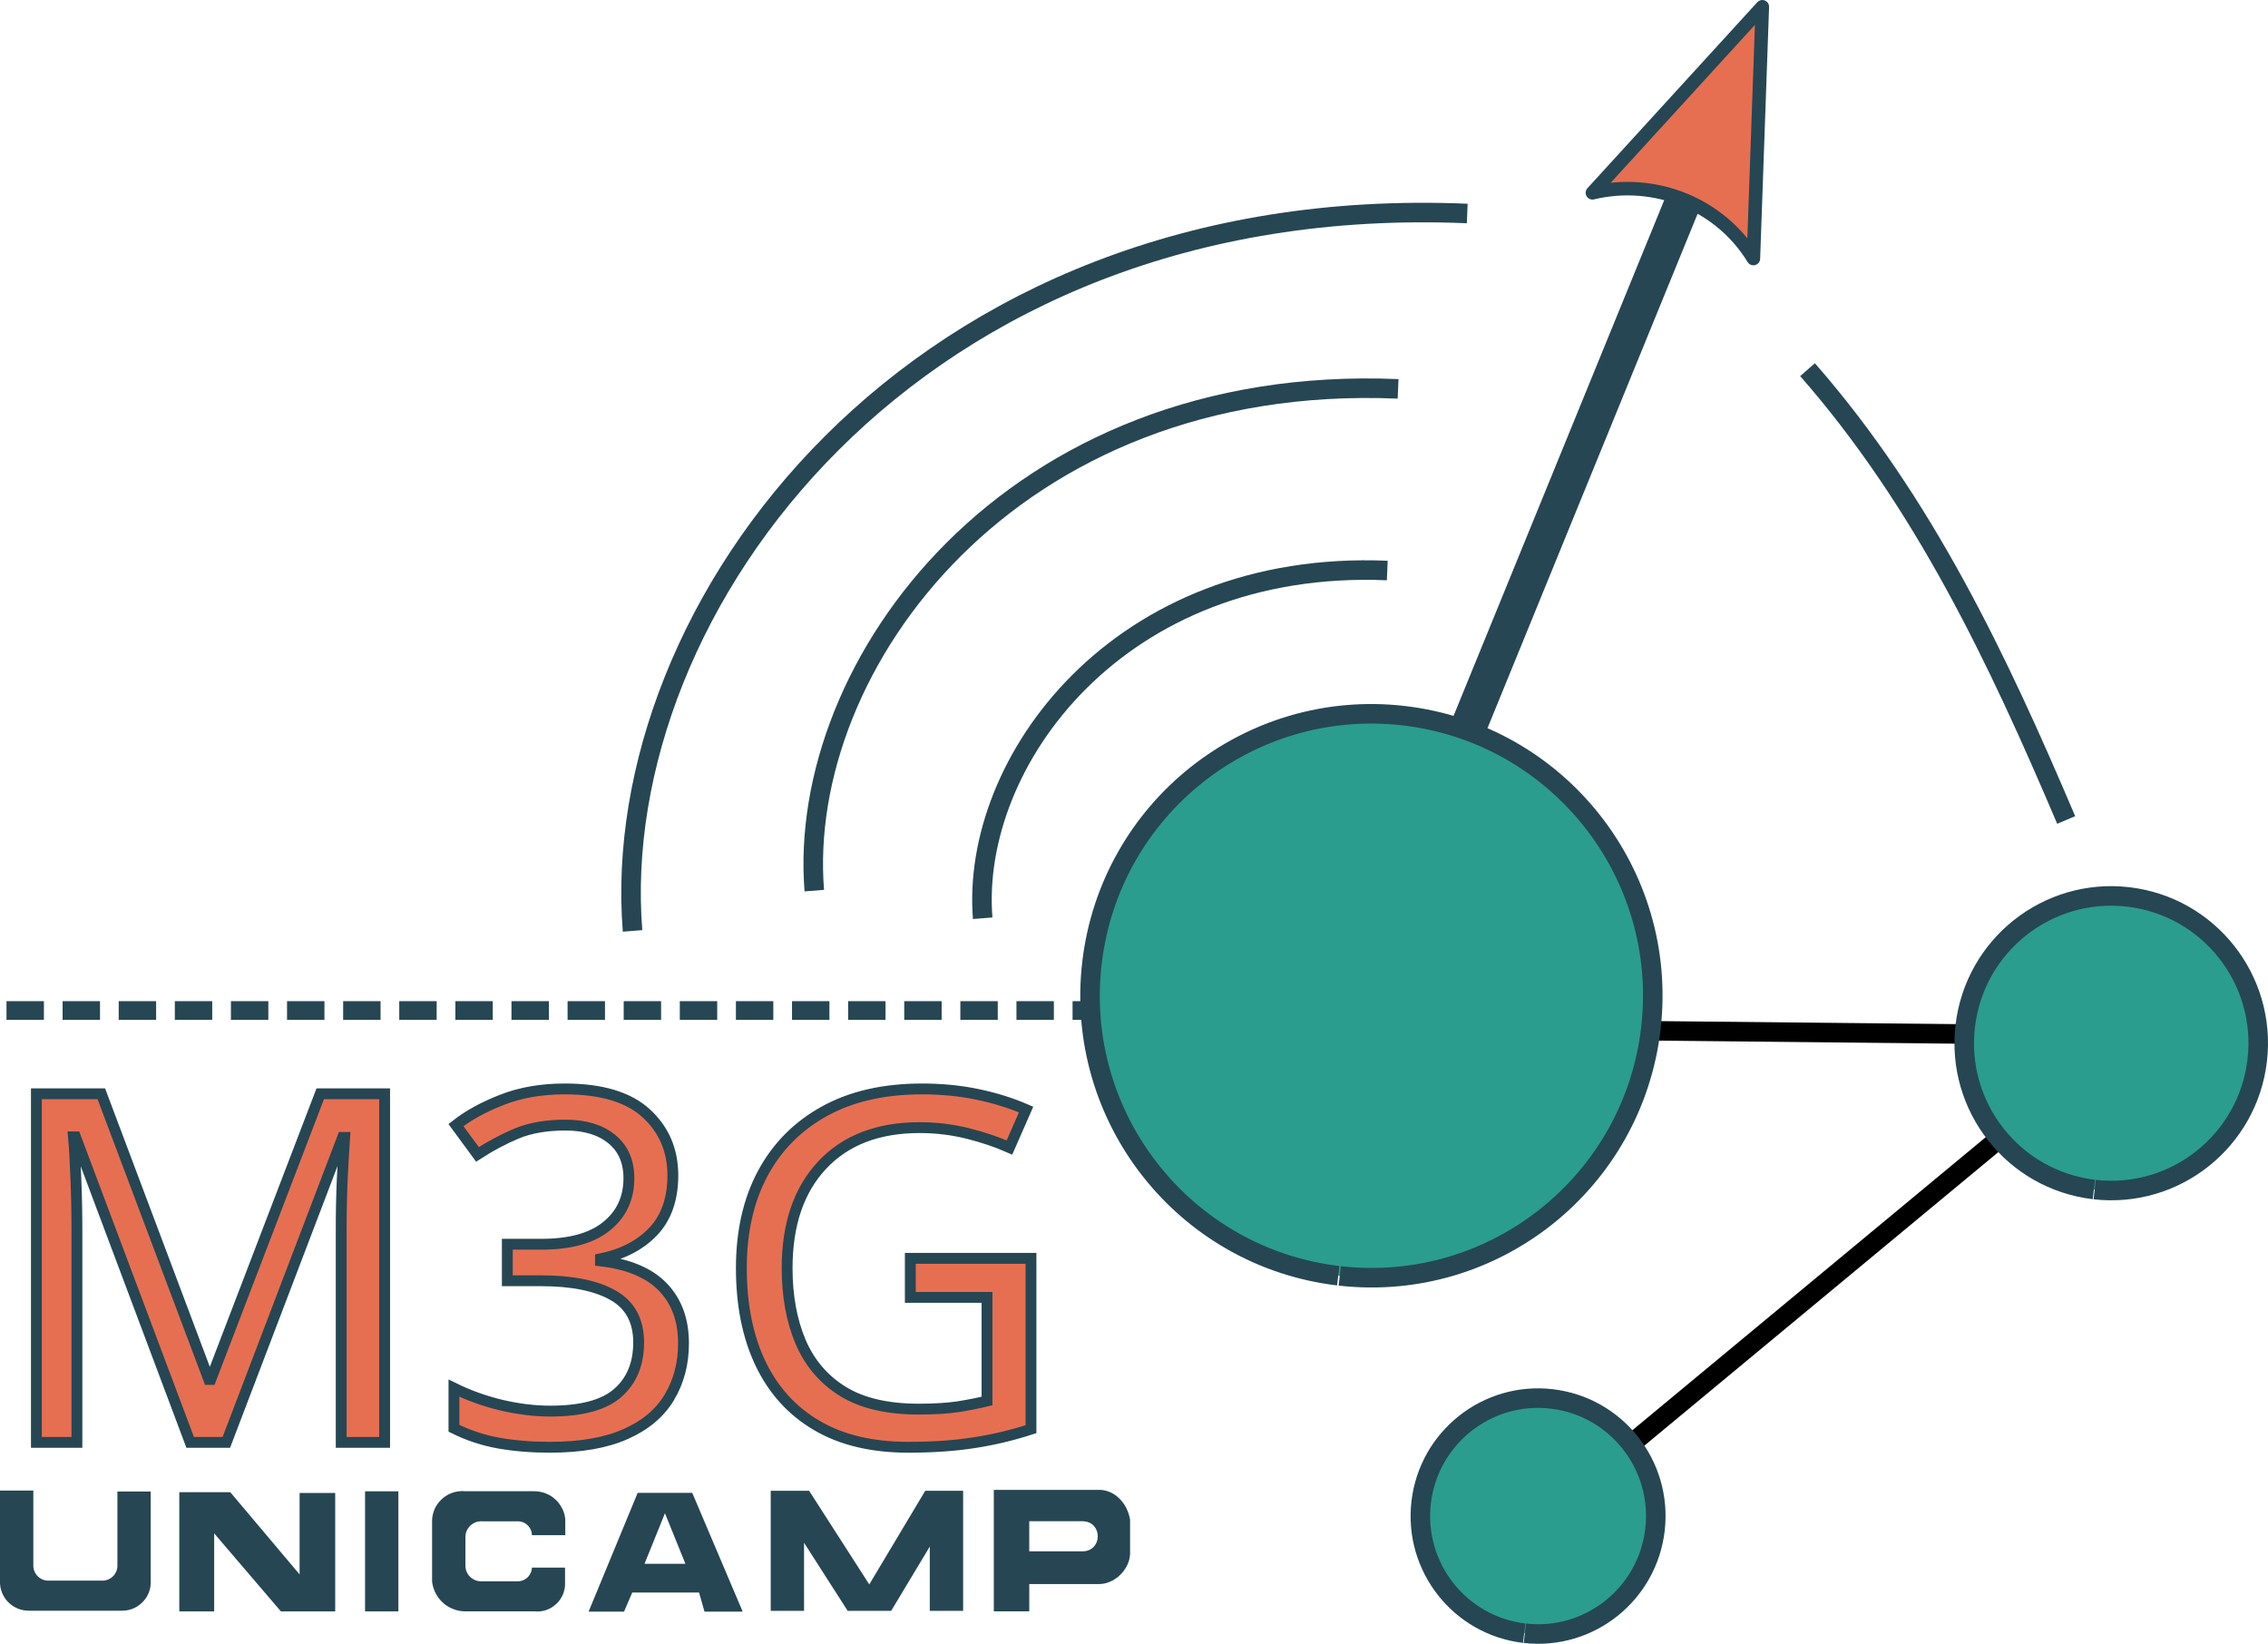
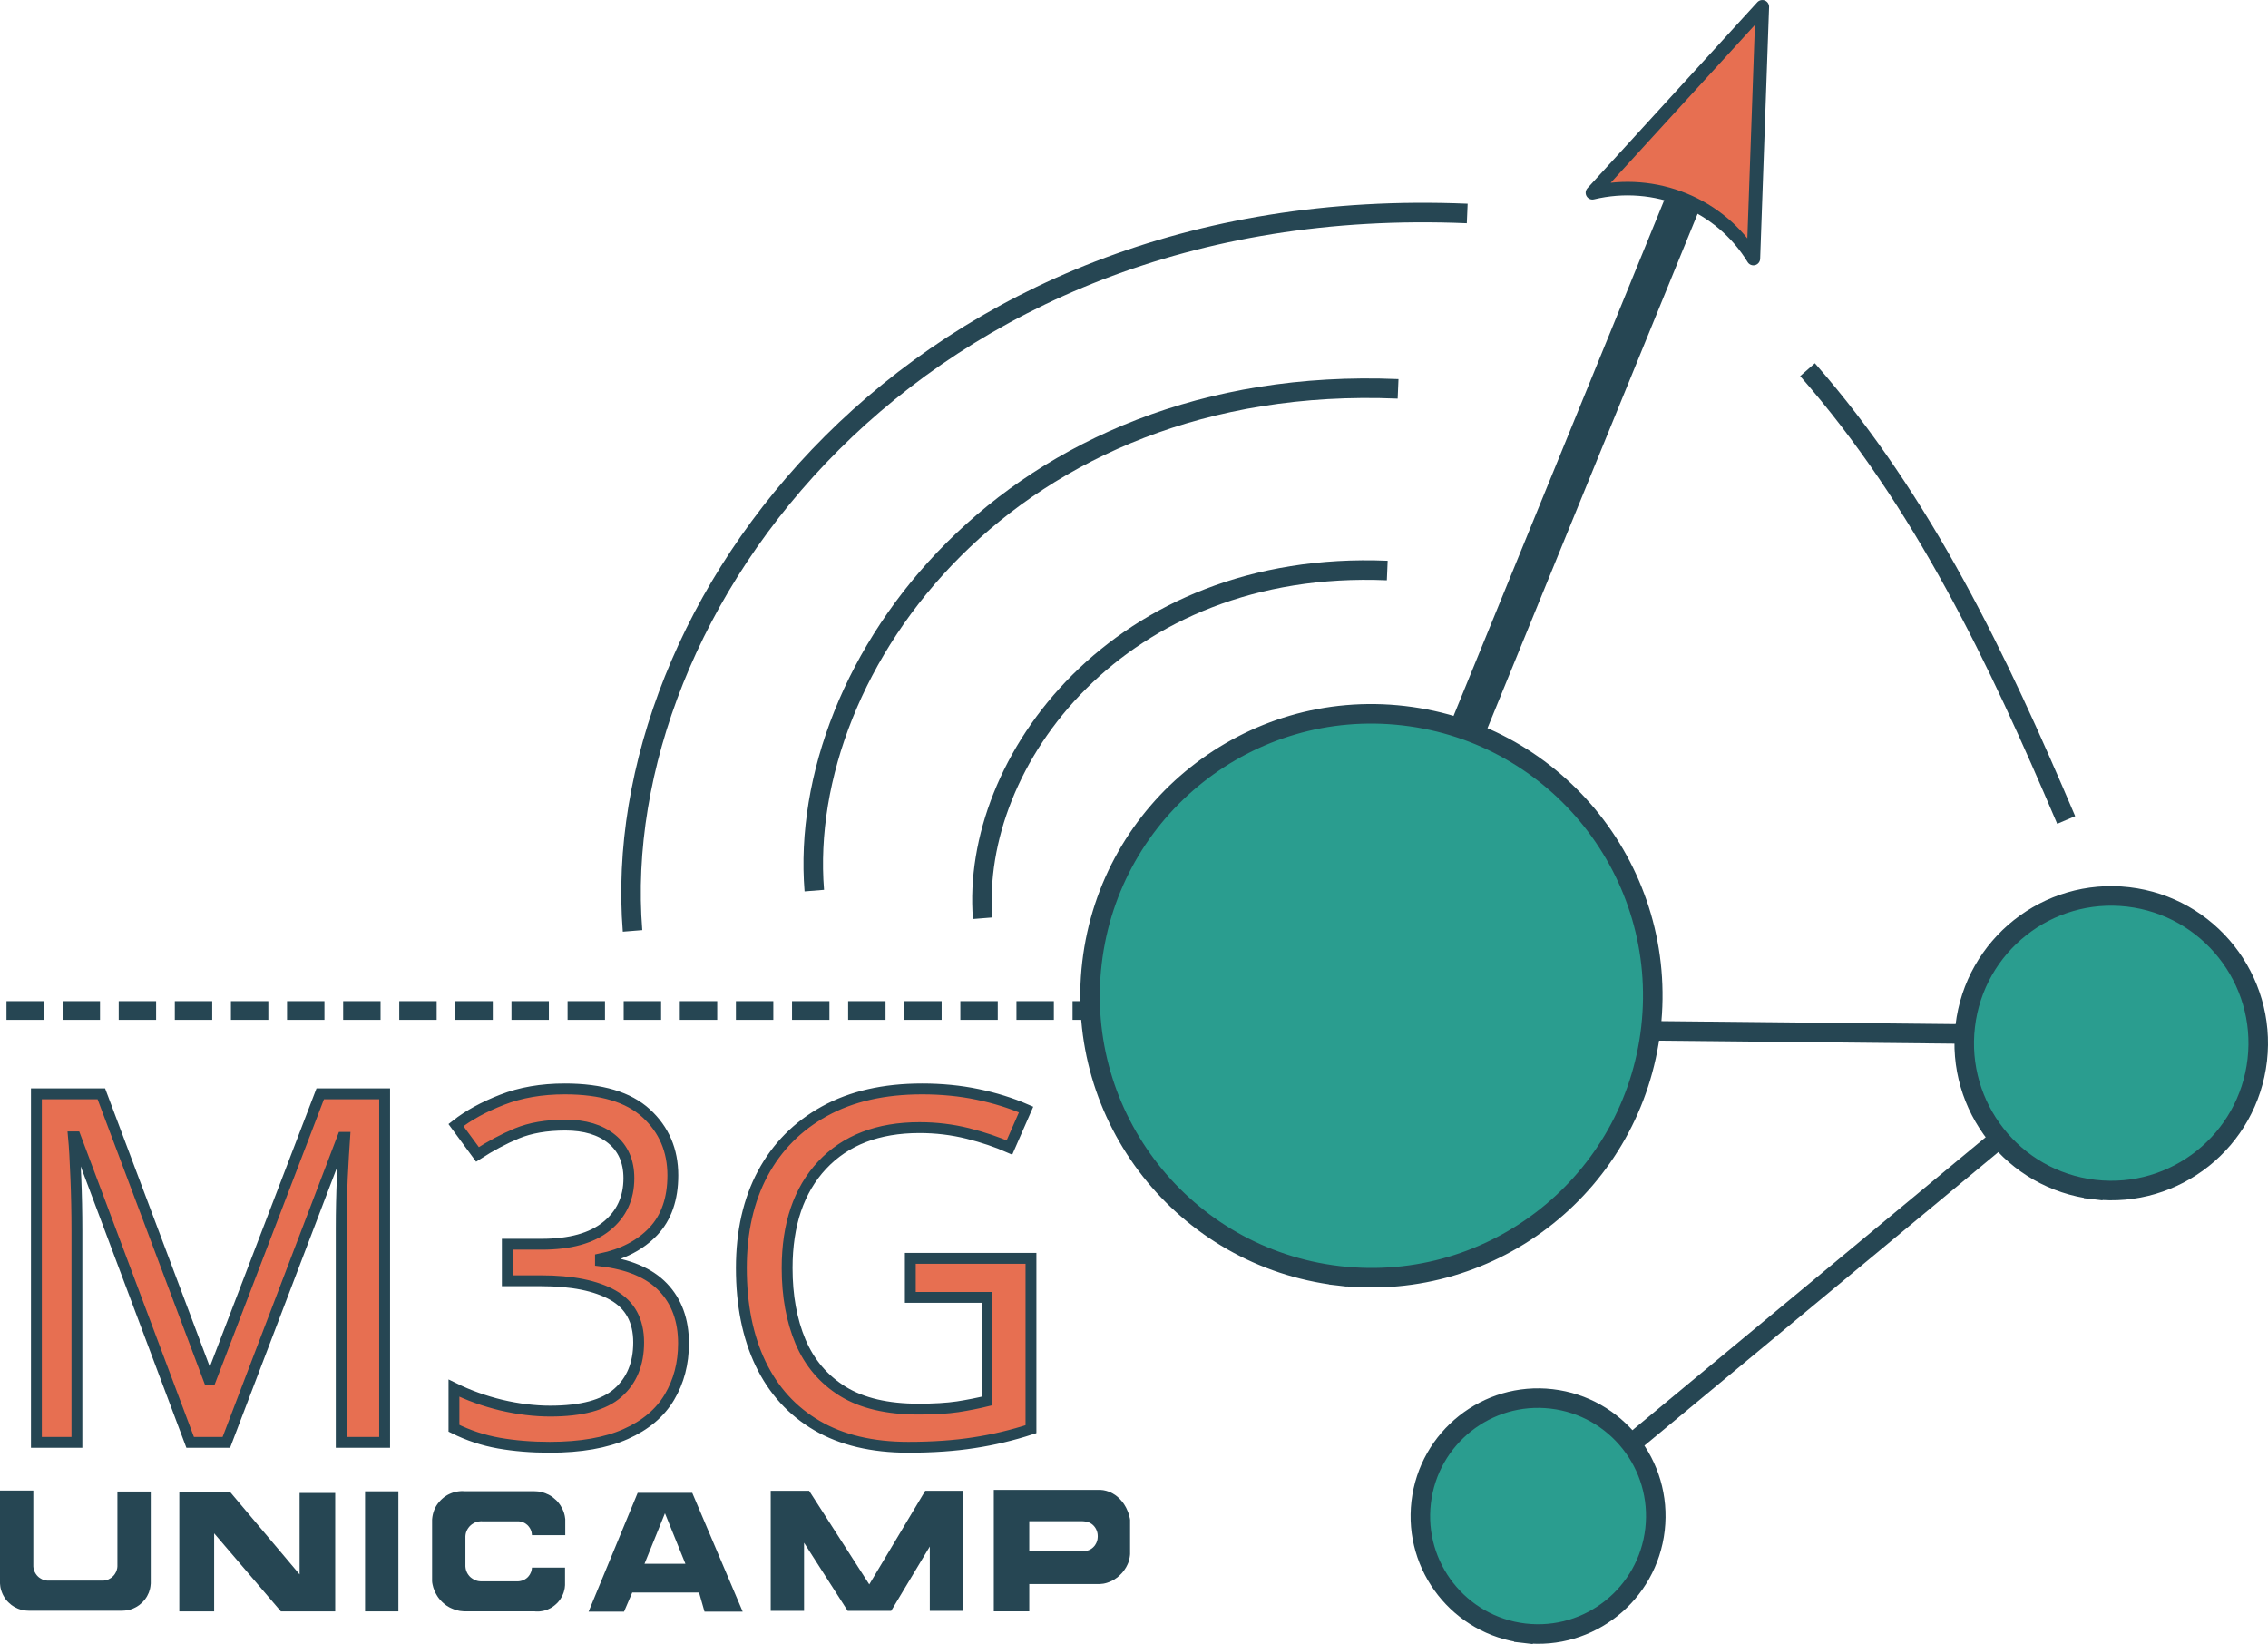
<svg xmlns="http://www.w3.org/2000/svg" width="55.305mm" height="40.08mm" viewBox="0 0 195.963 142.015" id="svg2" version="1.1">
  <defs id="defs4">
    <marker orient="auto" refY="0" refX="0" id="marker1168" style="overflow:visible">
      <path id="path1166" style="fill:#e76f51;fill-opacity:1;fill-rule:evenodd;stroke:#264653;stroke-width:0.625;stroke-linejoin:round;stroke-opacity:1" d="M 8.719,4.034 -2.207,0.016 8.719,-4.002 c -1.745,2.372 -1.735,5.617 -6e-7,8.035 z" transform="scale(-0.6)" />
    </marker>
    <marker style="overflow:visible" id="marker10575" refX="0" refY="0" orient="auto">
      <path transform="scale(-0.6)" d="M 8.719,4.034 -2.207,0.016 8.719,-4.002 c -1.745,2.372 -1.735,5.617 -6e-7,8.035 z" style="fill:#ff0000;fill-opacity:1;fill-rule:evenodd;stroke:#ff0000;stroke-width:0.625;stroke-linejoin:round;stroke-opacity:1" id="path10577" />
    </marker>
    <marker style="overflow:visible" id="marker10523" refX="0" refY="0" orient="auto">
      <path transform="scale(-0.6)" d="M 8.719,4.034 -2.207,0.016 8.719,-4.002 c -1.745,2.372 -1.735,5.617 -6e-7,8.035 z" style="fill:#ff0000;fill-opacity:1;fill-rule:evenodd;stroke:#ff0000;stroke-width:0.625;stroke-linejoin:round;stroke-opacity:1" id="path10525" />
    </marker>
    <marker orient="auto" refY="0" refX="0" id="marker9452" style="overflow:visible">
      <path id="path9454" style="fill:#000000;fill-opacity:1;fill-rule:evenodd;stroke:#000000;stroke-width:0.625;stroke-linejoin:round;stroke-opacity:1" d="M 8.719,4.034 -2.207,0.016 8.719,-4.002 c -1.745,2.372 -1.735,5.617 -6e-7,8.035 z" transform="scale(-0.6)" />
    </marker>
    <marker style="overflow:visible" id="marker8228" refX="0" refY="0" orient="auto">
      <path transform="scale(-0.6)" d="M 8.719,4.034 -2.207,0.016 8.719,-4.002 c -1.745,2.372 -1.735,5.617 -6e-7,8.035 z" style="fill:#000000;fill-opacity:1;fill-rule:evenodd;stroke:#000000;stroke-width:0.625;stroke-linejoin:round;stroke-opacity:1" id="path8230" />
    </marker>
    <marker style="overflow:visible" id="marker2774" refX="0" refY="0" orient="auto">
      <path transform="matrix(0.4,0,0,0.4,2.96,0.4)" style="fill:#000000;fill-opacity:1;fill-rule:evenodd;stroke:#000000;stroke-width:1pt;stroke-opacity:1" d="m -2.5,-1 c 0,2.76 -2.24,5 -5,5 -2.76,0 -5,-2.24 -5,-5 0,-2.76 2.24,-5 5,-5 2.76,0 5,2.24 5,5 z" id="path2772" />
    </marker>
  </defs>
  <g id="layer1" transform="translate(-298.5347,-236.0296)">
-     <g id="g1559">
-       <g id="g1535">
-         <path style="fill:none;fill-rule:evenodd;stroke:#000000;stroke-width:1.688;stroke-linecap:butt;stroke-linejoin:miter;stroke-miterlimit:4;stroke-dasharray:none;stroke-opacity:1" d="m 431.746,367.183 48.999,-40.631" id="path11674" />
-         <path style="fill:#2a9d8f;fill-opacity:1;stroke:#264653;stroke-width:1.688;stroke-linecap:butt;stroke-miterlimit:4;stroke-dasharray:none;stroke-dashoffset:0;stroke-opacity:1" id="path4848" d="m 430.23,377.129 a 10.17,10.19 0 0 1 -8.901,-11.307 10.17,10.19 0 0 1 11.273,-8.934 10.17,10.19 0 0 1 8.932,11.283 10.17,10.19 0 0 1 -11.249,8.964" />
-         <path style="fill:none;fill-rule:evenodd;stroke:#000000;stroke-width:1.688;stroke-linecap:butt;stroke-linejoin:miter;stroke-miterlimit:4;stroke-dasharray:none;stroke-opacity:1" d="m 439.694,325.07 30.887,0.316" id="path11672" />
-         <path style="fill:#e76f51;fill-opacity:1;fill-rule:evenodd;stroke:#264653;stroke-width:3.116;stroke-linecap:butt;stroke-linejoin:miter;stroke-miterlimit:4;stroke-dasharray:none;stroke-opacity:1;marker-end:url(#marker1168)" d="m 418.022,316.942 31.25,-76.496" id="path10503" />
-         <path style="fill:none;fill-rule:evenodd;stroke:#264653;stroke-width:1.616;stroke-linecap:butt;stroke-linejoin:miter;stroke-miterlimit:4;stroke-dasharray:3.232, 1.616;stroke-dashoffset:0;stroke-opacity:1" d="M 299.096,323.333 H 416.258" id="path10507" />
-         <path d="m 414.162,346.246 a 24.31,24.358 0 0 1 -21.277,-27.028 24.31,24.358 0 0 1 26.946,-21.355 24.31,24.358 0 0 1 21.35,26.97 24.31,24.358 0 0 1 -26.889,21.428" id="path10521" style="fill:#2a9d8f;fill-opacity:1;stroke:#264653;stroke-width:1.688;stroke-linecap:butt;stroke-miterlimit:4;stroke-dasharray:none;stroke-dashoffset:0;stroke-opacity:1" />
-         <path d="m 479.454,338.795 a 12.701,12.726 0 0 1 -11.116,-14.12 12.701,12.726 0 0 1 14.078,-11.157 12.701,12.726 0 0 1 11.154,14.09 12.701,12.726 0 0 1 -14.048,11.195" id="path10963" style="fill:#2a9d8f;fill-opacity:1;stroke:#264653;stroke-width:1.688;stroke-linecap:butt;stroke-miterlimit:4;stroke-dasharray:none;stroke-dashoffset:0;stroke-opacity:1" />
-         <path style="fill:none;fill-rule:evenodd;stroke:#264653;stroke-width:1.688;stroke-linecap:butt;stroke-linejoin:miter;stroke-miterlimit:4;stroke-dasharray:none;stroke-opacity:1" d="m 425.309,254.474 c -47.96,-2.024 -74.348,34.194 -72.12,61.981" id="path11660" />
-         <path id="path11666" d="m 419.334,269.625 c -33.544,-1.415 -52,23.916 -50.441,43.35" style="fill:none;fill-rule:evenodd;stroke:#264653;stroke-width:1.688;stroke-linecap:butt;stroke-linejoin:miter;stroke-miterlimit:4;stroke-dasharray:none;stroke-opacity:1" />
-         <path style="fill:none;fill-rule:evenodd;stroke:#264653;stroke-width:1.688;stroke-linecap:butt;stroke-linejoin:miter;stroke-miterlimit:4;stroke-dasharray:none;stroke-opacity:1" d="m 418.399,285.319 c -23.246,-0.981 -36.037,16.574 -34.957,30.042" id="path11668" />
-         <path style="fill:none;fill-rule:evenodd;stroke:#264653;stroke-width:1.688;stroke-linecap:butt;stroke-linejoin:miter;stroke-miterlimit:4;stroke-dasharray:none;stroke-opacity:1" d="m 454.711,267.966 c 10.051,11.48 16.456,25.047 22.35,38.906" id="path11676" />
-         <g id="g1136" transform="translate(651.4969,-54.57573)" style="fill:#264653;fill-opacity:1">
-           <polygon style="fill:#264653;fill-opacity:1;fill-rule:evenodd;stroke-width:0.625" id="polygon1122" class="fil132" points="131.228,103.219 127.132,103.219 122.098,97.334 122.098,103.219 119.469,103.219 119.469,94.231 123.315,94.231 128.543,100.431 128.543,94.289 131.228,94.289 " transform="matrix(1.145535,0,0,1.145535,-474.3259,311.5798)" />
-           <polygon style="fill:#264653;fill-opacity:1;fill-rule:evenodd;stroke-width:0.625" id="polygon1124" class="fil132" points="133.48,103.219 133.48,94.163 135.994,94.163 135.994,103.219 " transform="matrix(1.145535,0,0,1.145535,-474.3259,311.5798)" />
-           <polygon style="fill:#264653;fill-opacity:1;fill-rule:evenodd;stroke-width:0.625" id="polygon1126" class="fil132" points="138.736,95.483 138.788,95.374 138.845,95.271 138.908,95.174 138.976,95.077 139.051,94.986 139.125,94.9 139.205,94.814 139.291,94.734 139.376,94.66 139.468,94.586 139.565,94.523 139.662,94.46 139.765,94.403 139.873,94.352 139.982,94.306 140.09,94.266 140.205,94.231 140.319,94.203 140.439,94.18 140.559,94.163 140.679,94.151 140.799,94.146 140.925,94.151 141.05,94.157 146.25,94.157 146.364,94.163 146.473,94.169 146.581,94.18 146.69,94.203 146.793,94.226 146.901,94.249 147.004,94.283 147.101,94.317 147.198,94.363 147.296,94.403 147.393,94.454 147.484,94.506 147.57,94.563 147.655,94.626 147.736,94.694 147.815,94.763 147.896,94.832 147.97,94.906 148.038,94.986 148.101,95.066 148.164,95.151 148.227,95.243 148.278,95.334 148.33,95.426 148.381,95.523 148.421,95.62 148.461,95.717 148.495,95.82 148.524,95.928 148.547,96.031 148.564,96.146 148.581,96.254 148.581,97.471 146.067,97.471 146.056,97.357 146.039,97.248 146.01,97.146 145.97,97.048 145.918,96.951 145.861,96.866 145.799,96.786 145.724,96.706 145.644,96.643 145.559,96.58 145.461,96.528 145.364,96.489 145.262,96.46 145.159,96.437 145.05,96.426 144.936,96.426 142.307,96.426 142.244,96.42 142.182,96.426 142.125,96.431 142.062,96.437 142.005,96.448 141.947,96.46 141.89,96.477 141.833,96.494 141.725,96.54 141.628,96.597 141.53,96.66 141.439,96.734 141.359,96.814 141.285,96.906 141.222,96.997 141.165,97.1 141.142,97.151 141.119,97.208 141.102,97.26 141.085,97.317 141.073,97.374 141.062,97.437 141.056,97.494 141.05,97.557 141.05,99.82 141.056,99.882 141.062,99.94 141.073,100.003 141.085,100.06 141.102,100.117 141.119,100.174 141.142,100.225 141.165,100.283 141.222,100.385 141.285,100.477 141.359,100.568 141.439,100.648 141.53,100.717 141.628,100.78 141.725,100.837 141.833,100.882 141.947,100.917 142.062,100.94 142.125,100.945 142.182,100.951 142.244,100.951 142.307,100.951 144.936,100.951 145.044,100.951 145.153,100.94 145.256,100.917 145.359,100.888 145.456,100.848 145.547,100.797 145.633,100.74 145.713,100.677 145.787,100.602 145.85,100.522 145.913,100.431 145.958,100.34 146.004,100.242 146.033,100.14 146.056,100.031 146.067,99.917 148.564,99.917 148.564,101.122 148.564,101.237 148.553,101.351 148.541,101.465 148.518,101.574 148.49,101.682 148.461,101.791 148.421,101.894 148.381,101.991 148.33,102.088 148.278,102.185 148.221,102.277 148.164,102.368 148.095,102.448 148.027,102.534 147.953,102.608 147.873,102.682 147.793,102.751 147.707,102.819 147.621,102.882 147.53,102.939 147.433,102.991 147.336,103.037 147.238,103.082 147.136,103.117 147.033,103.151 146.924,103.179 146.816,103.197 146.707,103.214 146.593,103.225 146.479,103.225 146.364,103.225 146.25,103.214 141.05,103.214 140.93,103.214 140.81,103.202 140.69,103.191 140.576,103.174 140.462,103.145 140.348,103.117 140.239,103.082 140.13,103.042 140.022,102.997 139.919,102.951 139.816,102.899 139.719,102.837 139.622,102.779 139.53,102.711 139.445,102.642 139.359,102.568 139.273,102.488 139.199,102.408 139.119,102.322 139.051,102.237 138.982,102.145 138.919,102.048 138.862,101.951 138.805,101.848 138.753,101.745 138.708,101.637 138.668,101.528 138.628,101.42 138.599,101.305 138.571,101.191 138.548,101.071 138.536,100.951 138.536,96.426 138.536,96.3 138.548,96.174 138.565,96.054 138.588,95.934 138.616,95.82 138.651,95.706 138.69,95.591 " transform="matrix(1.145535,0,0,1.145535,-474.3259,311.5798)" />
-           <path style="fill:#264653;fill-opacity:1;fill-rule:evenodd;stroke-width:1" id="path1128" class="fil132" d="m -298.335,428.192 -0.707,1.649 h -3.063 l 4.241,-10.263 h 4.713 l 4.359,10.263 h -3.299 l -0.471,-1.649 z m 4.595,-2.481 h -3.535 l 1.767,-4.366 z" />
-           <polygon style="fill:#264653;fill-opacity:1;fill-rule:evenodd;stroke-width:0.625" id="polygon1130" class="fil132" points="173.162,103.179 169.882,103.179 166.591,98.043 166.591,103.179 164.077,103.179 164.077,94.123 166.974,94.123 171.511,101.185 175.733,94.123 178.59,94.123 178.59,103.179 176.076,103.179 176.076,98.328 " transform="matrix(1.145535,0,0,1.145535,-474.3259,311.5798)" />
-           <path style="fill:#264653;fill-opacity:1;fill-rule:evenodd;stroke-width:1" id="path1132" class="fil132" d="m -267.094,429.821 v -10.499 h 9.065 0.138 l 0.124,0.013 0.131,0.013 0.124,0.026 0.118,0.026 0.124,0.039 0.118,0.039 0.111,0.046 0.111,0.052 0.111,0.059 0.105,0.065 0.105,0.065 0.098,0.072 0.098,0.079 0.092,0.085 0.092,0.085 0.085,0.092 0.085,0.092 0.079,0.098 0.079,0.105 0.072,0.105 0.066,0.111 0.065,0.111 0.059,0.111 0.052,0.118 0.052,0.118 0.052,0.124 0.039,0.124 0.039,0.131 0.033,0.124 0.033,0.131 0.02,0.131 v 2.834 0.131 l -0.013,0.131 -0.019,0.131 -0.026,0.131 -0.026,0.124 -0.039,0.131 -0.046,0.124 -0.052,0.118 -0.059,0.118 -0.059,0.118 -0.072,0.111 -0.072,0.111 -0.079,0.111 -0.079,0.098 -0.091,0.105 -0.092,0.092 -0.092,0.092 -0.105,0.092 -0.098,0.085 -0.111,0.072 -0.111,0.079 -0.111,0.065 -0.118,0.065 -0.118,0.052 -0.118,0.052 -0.124,0.046 -0.124,0.039 -0.131,0.033 -0.124,0.026 -0.131,0.013 -0.131,0.013 -0.138,0.006 h -6.002 v 2.356 h -3.063 z m 3.063,-5.191 v -2.599 h 4.588 l 0.164,0.013 0.151,0.02 0.137,0.033 0.131,0.046 0.118,0.059 0.111,0.072 0.098,0.079 0.085,0.085 0.079,0.098 0.066,0.098 0.059,0.111 0.046,0.111 0.039,0.118 0.026,0.118 0.013,0.118 0.006,0.124 -0.006,0.118 -0.013,0.124 -0.026,0.118 -0.039,0.118 -0.046,0.111 -0.059,0.105 -0.066,0.105 -0.079,0.092 -0.085,0.085 -0.098,0.079 -0.111,0.072 -0.118,0.059 -0.131,0.046 -0.137,0.039 -0.151,0.02 -0.164,0.006 h -4.588 z" />
-           <polygon style="fill:#264653;fill-opacity:1;fill-rule:evenodd;stroke-width:0.625" id="polygon1134" class="fil132" points="114.75,100.105 114.715,100.208 114.664,100.305 114.607,100.402 114.544,100.488 114.47,100.568 114.39,100.643 114.304,100.705 114.207,100.762 114.11,100.814 114.007,100.848 113.898,100.877 113.841,100.888 113.784,100.894 113.727,100.9 113.67,100.9 109.59,100.9 109.533,100.9 109.476,100.894 109.419,100.888 109.362,100.877 109.253,100.848 109.15,100.814 109.053,100.762 108.956,100.705 108.87,100.643 108.79,100.568 108.716,100.488 108.653,100.402 108.596,100.305 108.545,100.208 108.51,100.105 108.482,99.997 108.47,99.94 108.465,99.882 108.459,99.825 108.459,99.768 108.459,94.106 105.945,94.106 105.945,101.002 105.945,101.111 105.956,101.225 105.968,101.334 105.985,101.437 106.013,101.545 106.042,101.648 106.076,101.745 106.116,101.848 106.156,101.939 106.208,102.037 106.259,102.128 106.316,102.214 106.373,102.299 106.436,102.379 106.505,102.459 106.579,102.534 106.653,102.602 106.733,102.671 106.813,102.739 106.899,102.796 106.985,102.854 107.076,102.905 107.173,102.951 107.265,102.997 107.362,103.037 107.465,103.071 107.567,103.099 107.67,103.122 107.779,103.139 107.887,103.156 107.996,103.162 108.105,103.168 115.155,103.168 115.27,103.162 115.378,103.156 115.487,103.139 115.595,103.122 115.698,103.099 115.801,103.071 115.904,103.037 116.001,102.997 116.098,102.951 116.19,102.905 116.281,102.854 116.367,102.796 116.452,102.739 116.532,102.671 116.612,102.602 116.687,102.534 116.755,102.459 116.824,102.379 116.892,102.299 116.95,102.214 117.007,102.128 117.058,102.037 117.104,101.939 117.15,101.848 117.19,101.745 117.218,101.648 117.252,101.545 117.275,101.437 117.292,101.334 117.304,101.225 117.315,101.111 117.315,101.002 117.315,94.18 114.801,94.18 114.801,99.768 114.801,99.825 114.795,99.882 114.79,99.94 114.778,99.997 " transform="matrix(1.145535,0,0,1.145535,-474.3259,311.5798)" />
-         </g>
-         <text transform="scale(1.000336,0.9996642)" id="text1160" y="360.763" x="297.483" style="font-style:normal;font-variant:normal;font-weight:normal;font-stretch:normal;font-size:42.193px;line-height:1.25;font-family:sans-serif;-inkscape-font-specification:sans-serif;font-variant-ligatures:normal;font-variant-caps:normal;font-variant-numeric:normal;text-align:start;letter-spacing:0px;word-spacing:0px;writing-mode:lr-tb;text-anchor:start;fill:#e76f51;fill-opacity:1;stroke:#264653;stroke-width:0.937;stroke-opacity:1" xml:space="preserve">
-           <tspan style="fill:#e76f51;fill-opacity:1;stroke:#264653;stroke-width:0.937;stroke-opacity:1" y="360.763" x="297.483" id="tspan1158">M3G</tspan>
-         </text>
-       </g>
-     </g>
+     <path style="fill:none;fill-rule:evenodd;stroke:#264653;stroke-width:1.688;stroke-linecap:butt;stroke-linejoin:miter;stroke-miterlimit:4;stroke-dasharray:none;stroke-opacity:1" d="m 431.746,367.183 48.999,-40.631" id="path11674" />
+     <path style="fill:#2a9d8f;fill-opacity:1;stroke:#264653;stroke-width:1.688;stroke-linecap:square;stroke-miterlimit:4;stroke-dasharray:none;stroke-dashoffset:0;stroke-opacity:1" id="path4848" d="m 430.23,377.129 a 10.17,10.19 0 0 1 -8.901,-11.307 10.17,10.19 0 0 1 11.273,-8.934 10.17,10.19 0 0 1 8.932,11.283 10.17,10.19 0 0 1 -11.249,8.964" />
+     <path style="fill:none;fill-rule:evenodd;stroke:#264653;stroke-width:1.688;stroke-linecap:butt;stroke-linejoin:miter;stroke-miterlimit:4;stroke-dasharray:none;stroke-opacity:1" d="m 439.694,325.07 30.887,0.316" id="path11672" />
+     <path style="fill:#e76f51;fill-opacity:1;fill-rule:evenodd;stroke:#264653;stroke-width:3.116;stroke-linecap:butt;stroke-linejoin:miter;stroke-miterlimit:4;stroke-dasharray:none;stroke-opacity:1;marker-end:url(#marker1168)" d="m 418.022,316.942 31.25,-76.496" id="path10503" />
+     <path style="fill:none;fill-rule:evenodd;stroke:#264653;stroke-width:1.616;stroke-linecap:butt;stroke-linejoin:miter;stroke-miterlimit:4;stroke-dasharray:3.232, 1.616;stroke-dashoffset:0;stroke-opacity:1" d="M 299.096,323.333 H 416.258" id="path10507" />
+     <path d="m 414.162,346.246 a 24.31,24.358 0 0 1 -21.277,-27.028 24.31,24.358 0 0 1 26.946,-21.355 24.31,24.358 0 0 1 21.35,26.97 24.31,24.358 0 0 1 -26.889,21.428" id="path10521" style="fill:#2a9d8f;fill-opacity:1;stroke:#264653;stroke-width:1.688;stroke-linecap:square;stroke-miterlimit:4;stroke-dasharray:none;stroke-dashoffset:0;stroke-opacity:1" />
+     <path d="m 479.454,338.795 a 12.701,12.726 0 0 1 -11.116,-14.12 12.701,12.726 0 0 1 14.078,-11.157 12.701,12.726 0 0 1 11.154,14.09 12.701,12.726 0 0 1 -14.048,11.195" id="path10963" style="fill:#2a9d8f;fill-opacity:1;stroke:#264653;stroke-width:1.688;stroke-linecap:square;stroke-miterlimit:4;stroke-dasharray:none;stroke-dashoffset:0;stroke-opacity:1" />
+     <path style="fill:none;fill-rule:evenodd;stroke:#264653;stroke-width:1.688;stroke-linecap:butt;stroke-linejoin:miter;stroke-miterlimit:4;stroke-dasharray:none;stroke-opacity:1" d="m 425.309,254.474 c -47.96,-2.024 -74.348,34.194 -72.12,61.981" id="path11660" />
+     <path id="path11666" d="m 419.334,269.625 c -33.544,-1.415 -52,23.916 -50.441,43.35" style="fill:none;fill-rule:evenodd;stroke:#264653;stroke-width:1.688;stroke-linecap:butt;stroke-linejoin:miter;stroke-miterlimit:4;stroke-dasharray:none;stroke-opacity:1" />
+     <path style="fill:none;fill-rule:evenodd;stroke:#264653;stroke-width:1.688;stroke-linecap:butt;stroke-linejoin:miter;stroke-miterlimit:4;stroke-dasharray:none;stroke-opacity:1" d="m 418.399,285.319 c -23.246,-0.981 -36.037,16.574 -34.957,30.042" id="path11668" />
+     <path style="fill:none;fill-rule:evenodd;stroke:#264653;stroke-width:1.688;stroke-linecap:butt;stroke-linejoin:miter;stroke-miterlimit:4;stroke-dasharray:none;stroke-opacity:1" d="m 454.711,267.966 c 10.051,11.48 16.456,25.047 22.35,38.906" id="path11676" />
+     <polygon style="fill:#264653;fill-opacity:1;fill-rule:evenodd;stroke-width:0.625" id="polygon1122" class="fil132" points="123.315,94.231 128.543,100.431 128.543,94.289 131.228,94.289 131.228,103.219 127.132,103.219 122.098,97.334 122.098,103.219 119.469,103.219 119.469,94.231 " transform="matrix(1.145535,0,0,1.145535,177.171,257.0041)" />
+     <polygon style="fill:#264653;fill-opacity:1;fill-rule:evenodd;stroke-width:0.625" id="polygon1124" class="fil132" points="135.994,94.163 135.994,103.219 133.48,103.219 133.48,94.163 " transform="matrix(1.145535,0,0,1.145535,177.171,257.0041)" />
+     <polygon style="fill:#264653;fill-opacity:1;fill-rule:evenodd;stroke-width:0.625" id="polygon1126" class="fil132" points="139.125,94.9 139.205,94.814 139.291,94.734 139.376,94.66 139.468,94.586 139.565,94.523 139.662,94.46 139.765,94.403 139.873,94.352 139.982,94.306 140.09,94.266 140.205,94.231 140.319,94.203 140.439,94.18 140.559,94.163 140.679,94.151 140.799,94.146 140.925,94.151 141.05,94.157 146.25,94.157 146.364,94.163 146.473,94.169 146.581,94.18 146.69,94.203 146.793,94.226 146.901,94.249 147.004,94.283 147.101,94.317 147.198,94.363 147.296,94.403 147.393,94.454 147.484,94.506 147.57,94.563 147.655,94.626 147.736,94.694 147.815,94.763 147.896,94.832 147.97,94.906 148.038,94.986 148.101,95.066 148.164,95.151 148.227,95.243 148.278,95.334 148.33,95.426 148.381,95.523 148.421,95.62 148.461,95.717 148.495,95.82 148.524,95.928 148.547,96.031 148.564,96.146 148.581,96.254 148.581,97.471 146.067,97.471 146.056,97.357 146.039,97.248 146.01,97.146 145.97,97.048 145.918,96.951 145.861,96.866 145.799,96.786 145.724,96.706 145.644,96.643 145.559,96.58 145.461,96.528 145.364,96.489 145.262,96.46 145.159,96.437 145.05,96.426 144.936,96.426 142.307,96.426 142.244,96.42 142.182,96.426 142.125,96.431 142.062,96.437 142.005,96.448 141.947,96.46 141.89,96.477 141.833,96.494 141.725,96.54 141.628,96.597 141.53,96.66 141.439,96.734 141.359,96.814 141.285,96.906 141.222,96.997 141.165,97.1 141.142,97.151 141.119,97.208 141.102,97.26 141.085,97.317 141.073,97.374 141.062,97.437 141.056,97.494 141.05,97.557 141.05,99.82 141.056,99.882 141.062,99.94 141.073,100.003 141.085,100.06 141.102,100.117 141.119,100.174 141.142,100.225 141.165,100.283 141.222,100.385 141.285,100.477 141.359,100.568 141.439,100.648 141.53,100.717 141.628,100.78 141.725,100.837 141.833,100.882 141.947,100.917 142.062,100.94 142.125,100.945 142.182,100.951 142.244,100.951 142.307,100.951 144.936,100.951 145.044,100.951 145.153,100.94 145.256,100.917 145.359,100.888 145.456,100.848 145.547,100.797 145.633,100.74 145.713,100.677 145.787,100.602 145.85,100.522 145.913,100.431 145.958,100.34 146.004,100.242 146.033,100.14 146.056,100.031 146.067,99.917 148.564,99.917 148.564,101.122 148.564,101.237 148.553,101.351 148.541,101.465 148.518,101.574 148.49,101.682 148.461,101.791 148.421,101.894 148.381,101.991 148.33,102.088 148.278,102.185 148.221,102.277 148.164,102.368 148.095,102.448 148.027,102.534 147.953,102.608 147.873,102.682 147.793,102.751 147.707,102.819 147.621,102.882 147.53,102.939 147.433,102.991 147.336,103.037 147.238,103.082 147.136,103.117 147.033,103.151 146.924,103.179 146.816,103.197 146.707,103.214 146.593,103.225 146.479,103.225 146.364,103.225 146.25,103.214 141.05,103.214 140.93,103.214 140.81,103.202 140.69,103.191 140.576,103.174 140.462,103.145 140.348,103.117 140.239,103.082 140.13,103.042 140.022,102.997 139.919,102.951 139.816,102.899 139.719,102.837 139.622,102.779 139.53,102.711 139.445,102.642 139.359,102.568 139.273,102.488 139.199,102.408 139.119,102.322 139.051,102.237 138.982,102.145 138.919,102.048 138.862,101.951 138.805,101.848 138.753,101.745 138.708,101.637 138.668,101.528 138.628,101.42 138.599,101.305 138.571,101.191 138.548,101.071 138.536,100.951 138.536,96.426 138.536,96.3 138.548,96.174 138.565,96.054 138.588,95.934 138.616,95.82 138.651,95.706 138.69,95.591 138.736,95.483 138.788,95.374 138.845,95.271 138.908,95.174 138.976,95.077 139.051,94.986 " transform="matrix(1.145535,0,0,1.145535,177.171,257.0041)" />
+     <path style="fill:#264653;fill-opacity:1;fill-rule:evenodd;stroke-width:1" id="path1128" class="fil132" d="m 353.162,373.616 -0.707,1.649 h -3.063 l 4.241,-10.263 h 4.713 l 4.359,10.263 h -3.299 l -0.471,-1.649 z m 4.595,-2.481 h -3.535 l 1.767,-4.366 z" />
+     <polygon style="fill:#264653;fill-opacity:1;fill-rule:evenodd;stroke-width:0.625" id="polygon1130" class="fil132" points="166.974,94.123 171.511,101.185 175.733,94.123 178.59,94.123 178.59,103.179 176.076,103.179 176.076,98.328 173.162,103.179 169.882,103.179 166.591,98.043 166.591,103.179 164.077,103.179 164.077,94.123 " transform="matrix(1.145535,0,0,1.145535,177.171,257.0041)" />
+     <path style="fill:#264653;fill-opacity:1;fill-rule:evenodd;stroke-width:1" id="path1132" class="fil132" d="m 384.403,375.245 v -10.499 h 9.065 0.138 l 0.124,0.013 0.131,0.013 0.124,0.026 0.118,0.026 0.124,0.039 0.118,0.039 0.111,0.046 0.111,0.052 0.111,0.059 0.105,0.065 0.105,0.065 0.098,0.072 0.098,0.079 0.092,0.085 0.092,0.085 0.085,0.092 0.085,0.092 0.079,0.098 0.079,0.105 0.072,0.105 0.066,0.111 0.065,0.111 0.059,0.111 0.052,0.118 0.052,0.118 0.052,0.124 0.039,0.124 0.039,0.131 0.033,0.124 0.033,0.131 0.02,0.131 v 2.834 0.131 l -0.013,0.131 -0.019,0.131 -0.026,0.131 -0.026,0.124 -0.039,0.131 -0.046,0.124 -0.052,0.118 -0.059,0.118 -0.059,0.118 -0.072,0.111 -0.072,0.111 -0.079,0.111 -0.079,0.098 -0.091,0.105 -0.092,0.092 -0.092,0.092 -0.105,0.092 -0.098,0.085 -0.111,0.072 -0.111,0.079 -0.111,0.065 -0.118,0.065 -0.118,0.052 -0.118,0.052 -0.124,0.046 -0.124,0.039 -0.131,0.033 -0.124,0.026 -0.131,0.013 -0.131,0.013 -0.138,0.006 h -6.002 v 2.356 h -3.063 z m 3.063,-5.191 v -2.599 h 4.588 l 0.164,0.013 0.151,0.02 0.137,0.033 0.131,0.046 0.118,0.059 0.111,0.072 0.098,0.079 0.085,0.085 0.079,0.098 0.066,0.098 0.059,0.111 0.046,0.111 0.039,0.118 0.026,0.118 0.013,0.118 0.006,0.124 -0.006,0.118 -0.013,0.124 -0.026,0.118 -0.039,0.118 -0.046,0.111 -0.059,0.105 -0.066,0.105 -0.079,0.092 -0.085,0.085 -0.098,0.079 -0.111,0.072 -0.118,0.059 -0.131,0.046 -0.137,0.039 -0.151,0.02 -0.164,0.006 h -4.588 z" />
+     <polygon style="fill:#264653;fill-opacity:1;fill-rule:evenodd;stroke-width:0.625" id="polygon1134" class="fil132" points="114.39,100.643 114.304,100.705 114.207,100.762 114.11,100.814 114.007,100.848 113.898,100.877 113.841,100.888 113.784,100.894 113.727,100.9 113.67,100.9 109.59,100.9 109.533,100.9 109.476,100.894 109.419,100.888 109.362,100.877 109.253,100.848 109.15,100.814 109.053,100.762 108.956,100.705 108.87,100.643 108.79,100.568 108.716,100.488 108.653,100.402 108.596,100.305 108.545,100.208 108.51,100.105 108.482,99.997 108.47,99.94 108.465,99.882 108.459,99.825 108.459,99.768 108.459,94.106 105.945,94.106 105.945,101.002 105.945,101.111 105.956,101.225 105.968,101.334 105.985,101.437 106.013,101.545 106.042,101.648 106.076,101.745 106.116,101.848 106.156,101.939 106.208,102.037 106.259,102.128 106.316,102.214 106.373,102.299 106.436,102.379 106.505,102.459 106.579,102.534 106.653,102.602 106.733,102.671 106.813,102.739 106.899,102.796 106.985,102.854 107.076,102.905 107.173,102.951 107.265,102.997 107.362,103.037 107.465,103.071 107.567,103.099 107.67,103.122 107.779,103.139 107.887,103.156 107.996,103.162 108.105,103.168 115.155,103.168 115.27,103.162 115.378,103.156 115.487,103.139 115.595,103.122 115.698,103.099 115.801,103.071 115.904,103.037 116.001,102.997 116.098,102.951 116.19,102.905 116.281,102.854 116.367,102.796 116.452,102.739 116.532,102.671 116.612,102.602 116.687,102.534 116.755,102.459 116.824,102.379 116.892,102.299 116.95,102.214 117.007,102.128 117.058,102.037 117.104,101.939 117.15,101.848 117.19,101.745 117.218,101.648 117.252,101.545 117.275,101.437 117.292,101.334 117.304,101.225 117.315,101.111 117.315,101.002 117.315,94.18 114.801,94.18 114.801,99.768 114.801,99.825 114.795,99.882 114.79,99.94 114.778,99.997 114.75,100.105 114.715,100.208 114.664,100.305 114.607,100.402 114.544,100.488 114.47,100.568 " transform="matrix(1.145535,0,0,1.145535,177.171,257.0041)" />
+     <text transform="scale(1.000336,0.9996642)" id="text1160" y="360.763" x="297.483" style="font-style:normal;font-variant:normal;font-weight:normal;font-stretch:normal;font-size:42.193px;line-height:1.25;font-family:sans-serif;-inkscape-font-specification:sans-serif;font-variant-ligatures:normal;font-variant-caps:normal;font-variant-numeric:normal;text-align:start;letter-spacing:0px;word-spacing:0px;writing-mode:lr-tb;text-anchor:start;fill:#e76f51;fill-opacity:1;stroke:#264653;stroke-width:0.938;stroke-opacity:1" xml:space="preserve">
+       <tspan style="fill:#e76f51;fill-opacity:1;stroke:#264653;stroke-width:0.938;stroke-opacity:1" y="360.763" x="297.483" id="tspan1158">M3G</tspan>
+     </text>
  </g>
</svg>
